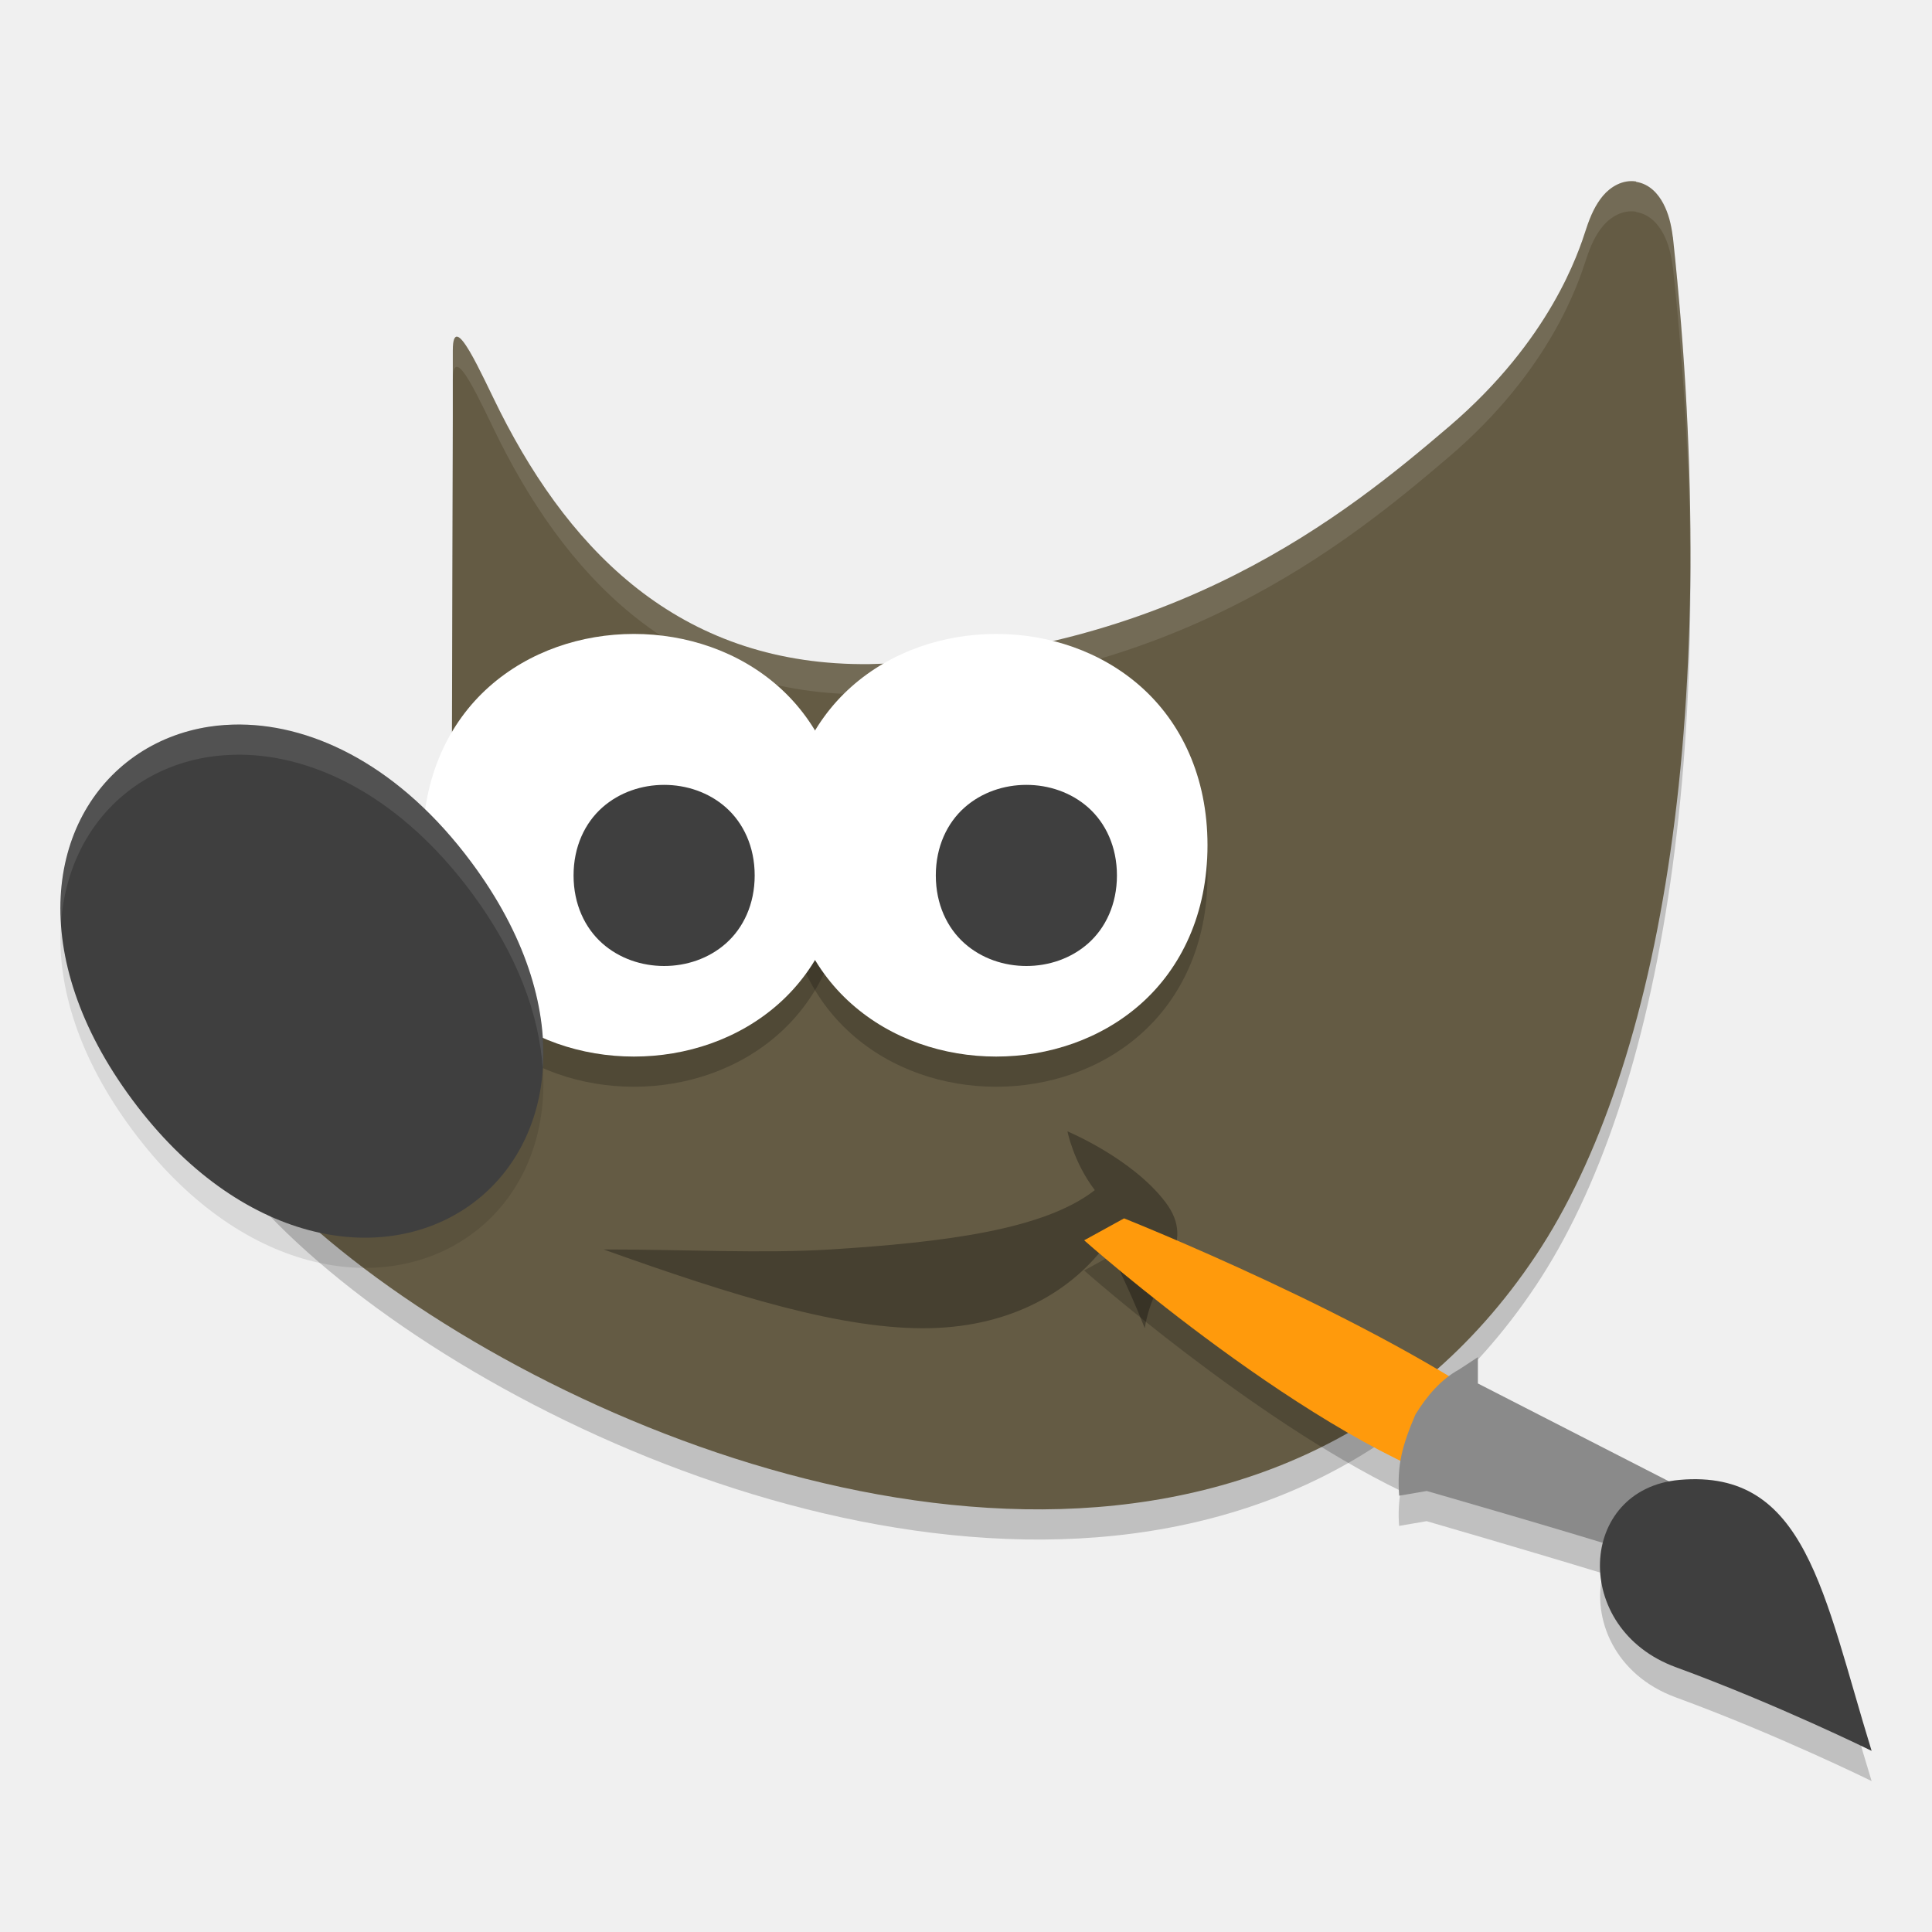
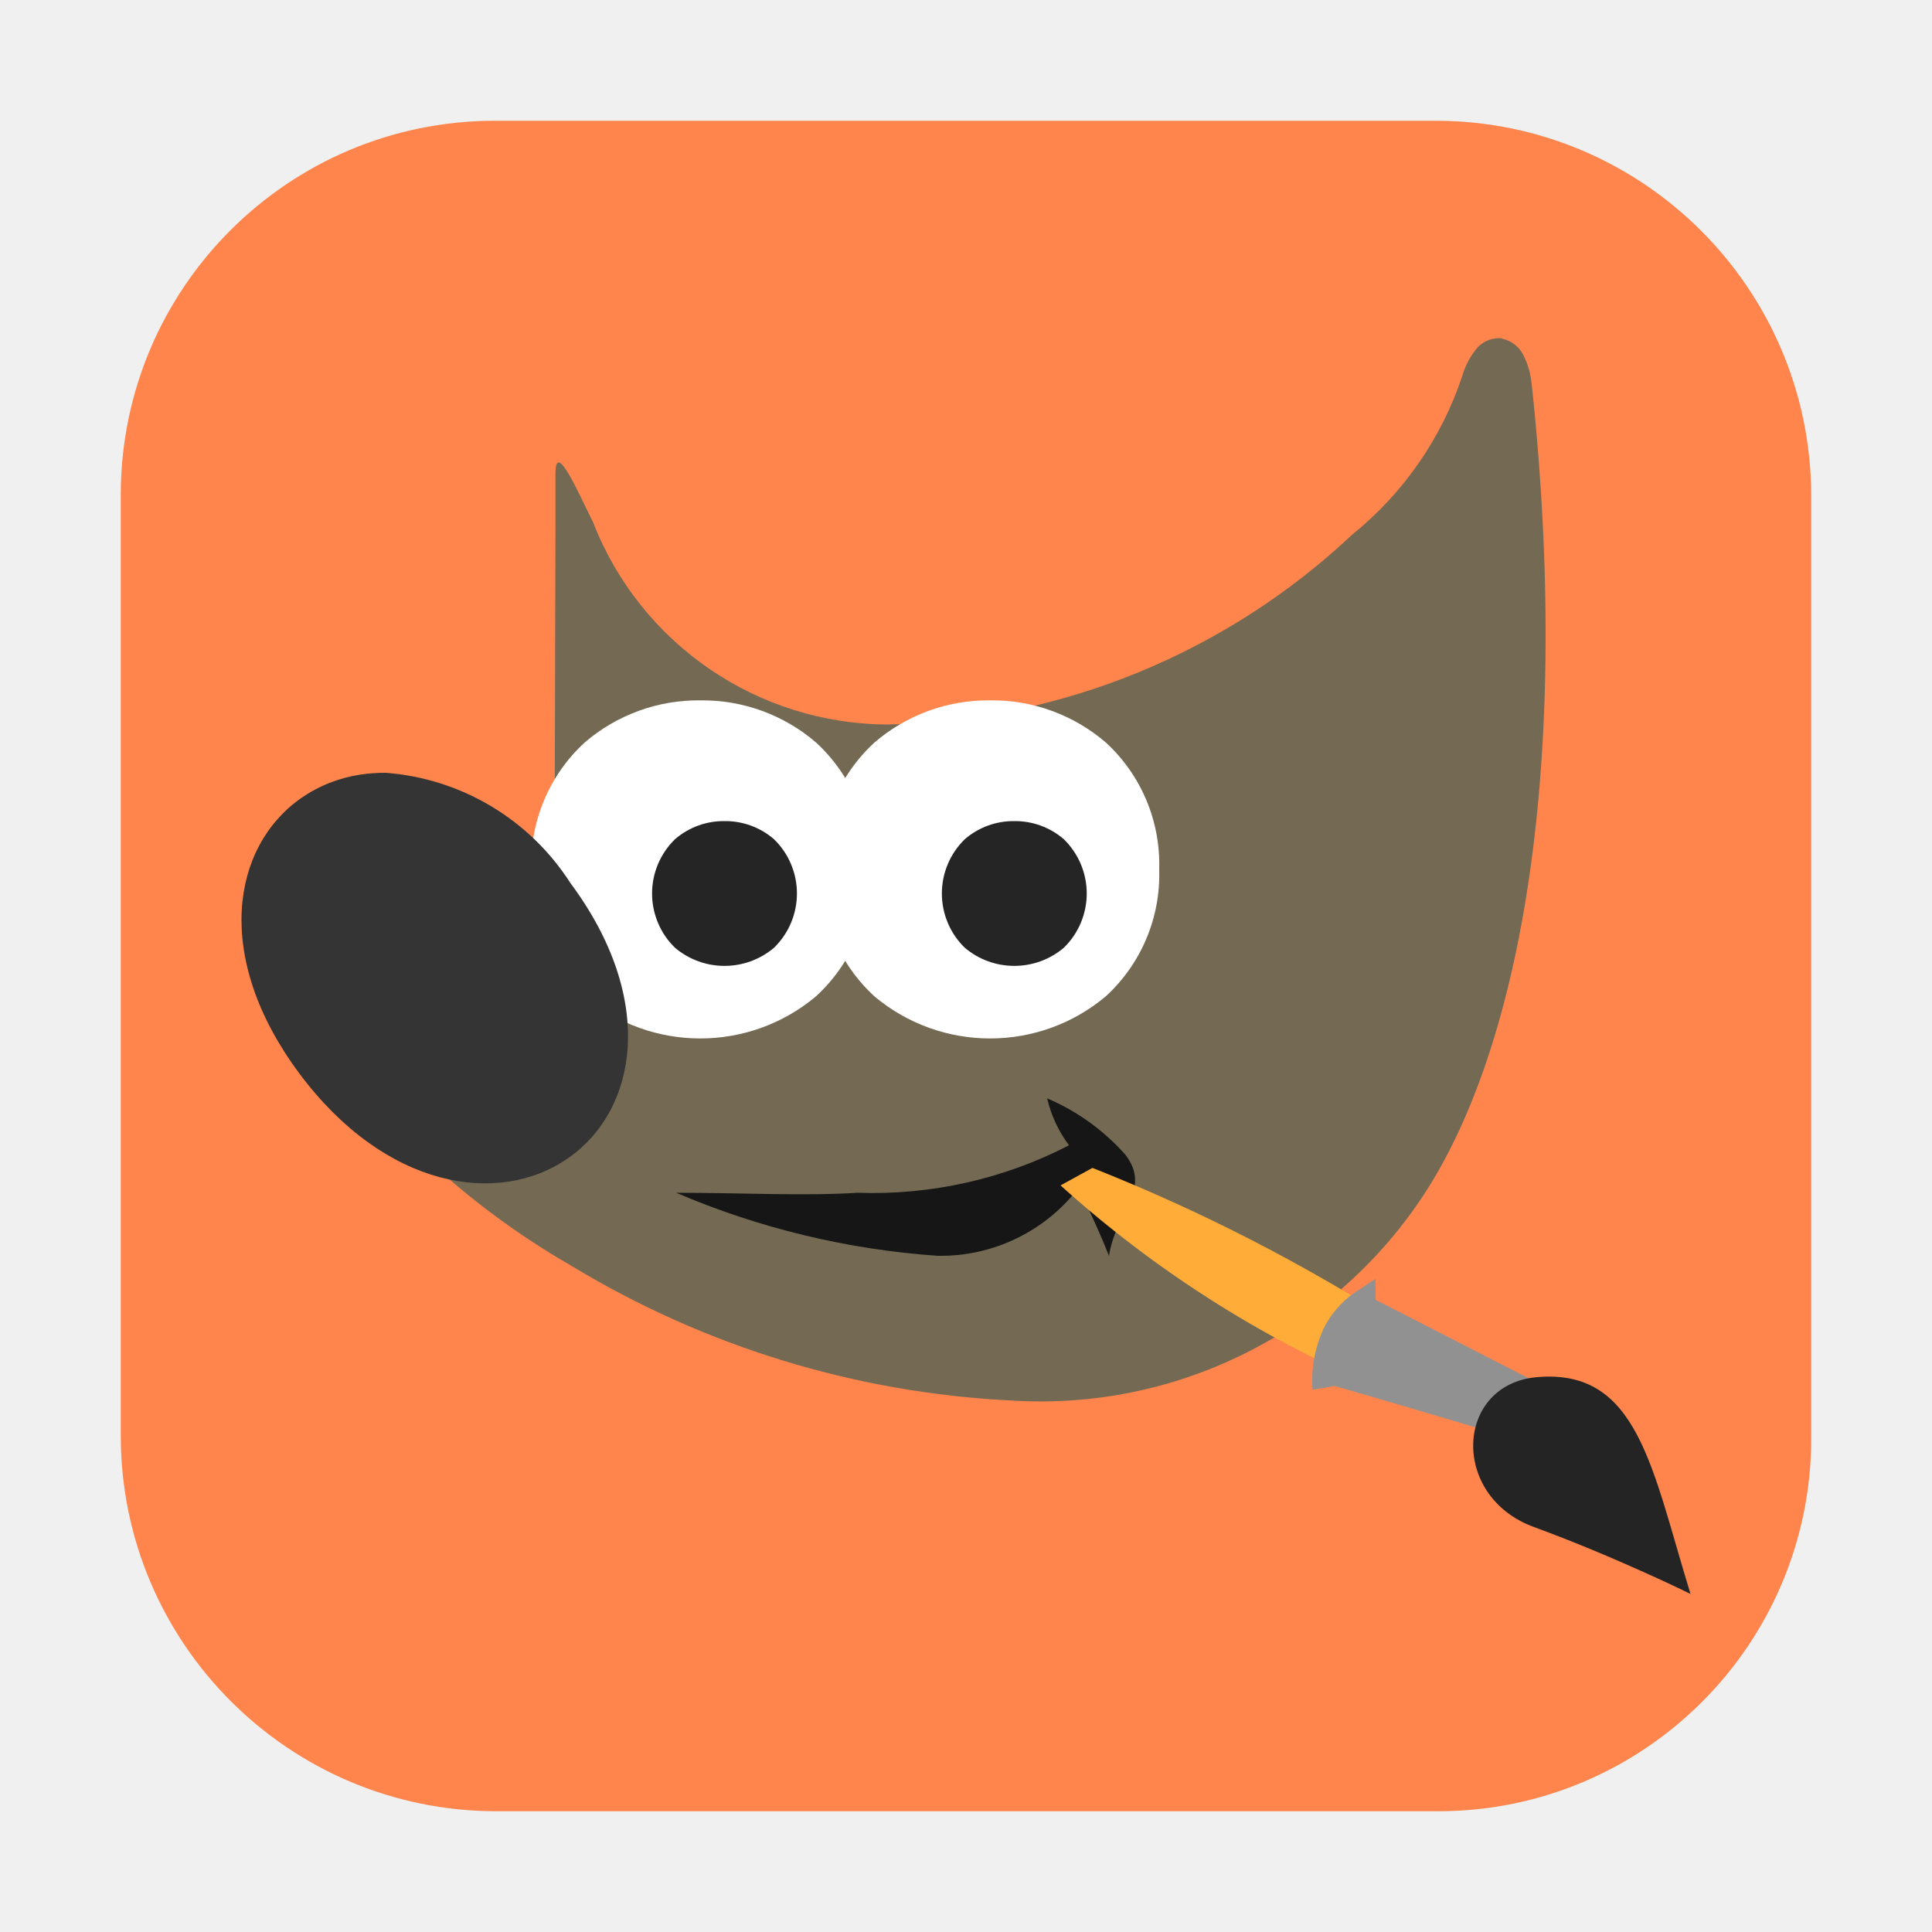
- <svg xmlns="http://www.w3.org/2000/svg" width="64" height="64" version="1.1">
-   <path style="opacity:0.2;fill-rule:evenodd" d="M 54.198,7.012 C 53.748,6.941 53.345,7.195 53.102,7.484 52.859,7.773 52.691,8.131 52.544,8.583 52.291,9.364 51.359,12.265 48,15.132 44.642,17.999 38.85,22.741 28.812,23 c -6.104,0.072 -9.814,-3.546 -12.248,-8.369 -0.607,-1.204 -1.564,-3.447 -1.564,-2.019 v 2.207 l -0.031,11.421 0.062,0.15 c 0,0 0.547,1.216 -0.031,2.855 -0.578,1.639 -3.285,4.031 -8.377,5.561 L 6,34.991 6.118,35.647 c 0.282,1.59 1.408,3.22 3.07,4.889 1.662,1.669 3.888,3.357 6.479,4.883 5.183,3.052 11.821,5.464 18.271,5.577 6.45,0.113 12.76,-2.145 16.935,-8.401 4.175,-6.255 6.212,-18.193 4.544,-33.741 h -0.003 C 55.362,8.428 55.268,8.063 55.099,7.744 54.931,7.425 54.647,7.095 54.198,7.024 Z" />
-   <path style="fill:#645b44;fill-rule:evenodd" d="M 54.198,6.012 C 53.748,5.941 53.345,6.195 53.102,6.484 52.859,6.773 52.691,7.131 52.544,7.583 52.291,8.364 51.359,11.265 48,14.132 44.642,16.999 38.85,21.741 28.812,22 c -6.104,0.072 -9.814,-3.546 -12.248,-8.369 -0.607,-1.204 -1.564,-3.447 -1.564,-2.019 v 2.207 l -0.031,11.421 0.062,0.15 c 0,0 0.547,1.216 -0.031,2.855 -0.578,1.639 -3.285,4.031 -8.377,5.561 L 6,33.991 6.118,34.647 c 0.282,1.59 1.408,3.22 3.07,4.889 1.662,1.669 3.888,3.357 6.479,4.883 5.183,3.052 11.821,5.464 18.271,5.577 6.45,0.113 12.76,-2.145 16.935,-8.401 4.175,-6.255 6.212,-18.193 4.544,-33.741 h -0.003 C 55.362,7.428 55.268,7.063 55.099,6.744 54.931,6.425 54.647,6.095 54.198,6.024 Z" />
-   <path style="fill:#ffffff;fill-rule:evenodd;opacity:0.1" d="M 54.197 6.012 C 53.748 5.94 53.344 6.195 53.102 6.484 C 52.859 6.774 52.692 7.13 52.545 7.582 C 52.291 8.364 51.359 11.266 48 14.133 C 44.641 17 38.851 21.741 28.812 22 C 22.709 22.072 18.998 18.454 16.564 13.631 C 15.957 12.427 15 10.184 15 11.611 L 15 12.611 C 15 11.184 15.957 13.427 16.564 14.631 C 18.998 19.454 22.709 23.072 28.812 23 C 38.851 22.741 44.641 18 48 15.133 C 51.359 12.266 52.291 9.364 52.545 8.582 C 52.692 8.13 52.859 7.774 53.102 7.484 C 53.344 7.195 53.748 6.94 54.197 7.012 L 54.197 7.023 C 54.647 7.095 54.931 7.425 55.1 7.744 C 55.268 8.064 55.361 8.429 55.414 8.855 L 55.418 8.855 C 55.807 12.478 55.986 15.895 55.992 19.1 C 56.027 15.612 55.847 11.856 55.418 7.855 L 55.414 7.855 C 55.361 7.429 55.268 7.064 55.1 6.744 C 54.931 6.425 54.647 6.095 54.197 6.023 L 54.197 6.012 z M 15 13.818 L 14.969 25.238 L 14.971 25.244 L 15 14.818 L 15 13.818 z M 15.232 27.209 C 15.198 27.528 15.131 27.873 15 28.244 C 14.422 29.883 11.715 32.274 6.623 33.805 L 6 33.99 L 6.119 34.646 C 6.136 34.742 6.165 34.838 6.188 34.934 L 6.623 34.805 C 11.715 33.274 14.422 30.883 15 29.244 C 15.288 28.428 15.296 27.718 15.232 27.209 z" />
-   <path style="opacity:0.2;fill-rule:evenodd" d="M 20.999,22 C 19.267,22 17.527,22.572 16.202,23.75 14.876,24.928 14,26.723 14,29.001 14,31.279 14.876,33.072 16.202,34.25 17.527,35.428 19.267,36 20.999,36 22.73,36 24.471,35.428 25.796,34.25 27.121,33.072 28,31.279 28,29.001 28,26.723 27.121,24.928 25.796,23.75 24.471,22.572 22.73,22 20.999,22 Z" />
-   <path style="opacity:0.2;fill-rule:evenodd" d="m 32.999,22 c -1.732,0 -3.472,0.572 -4.797,1.75 C 26.876,24.928 26,26.723 26,29.001 c 0,2.278 0.876,4.071 2.202,5.248 C 29.527,35.428 31.267,36 32.999,36 34.73,36 36.471,35.428 37.796,34.25 39.121,33.072 40,31.279 40,29.001 40,26.723 39.121,24.928 37.796,23.75 36.471,22.572 34.73,22 32.999,22 Z" />
-   <path style="fill:#ffffff;fill-rule:evenodd" d="M 20.999,21 C 19.267,21 17.527,21.572 16.202,22.75 14.876,23.928 14,25.723 14,28.001 14,30.279 14.876,32.072 16.202,33.25 17.527,34.428 19.267,35 20.999,35 22.73,35 24.471,34.428 25.796,33.25 27.121,32.072 28,30.279 28,28.001 28,25.723 27.121,23.928 25.796,22.75 24.471,21.572 22.73,21 20.999,21 Z" />
-   <path style="fill:#3f3f3f;fill-rule:evenodd" d="m 22,26 c -0.735,0 -1.478,0.243 -2.051,0.752 C 19.377,27.261 19,28.045 19,29 c 0,0.955 0.377,1.739 0.949,2.248 C 20.522,31.757 21.265,32 22,32 22.735,32 23.478,31.757 24.051,31.248 24.623,30.739 25,29.955 25,29 25,28.045 24.623,27.261 24.051,26.752 23.478,26.243 22.735,26 22,26 Z" />
-   <path style="opacity:0.3;fill-rule:evenodd" d="m 20,41.39 c 2.743,0 5.244,0.14 7.512,0 3.768,-0.237 7.08,-0.654 8.755,-1.966 -0.708,-0.928 -0.906,-1.946 -0.906,-1.946 0,0 2.131,0.886 3.238,2.335 1.104,1.445 -0.388,2.335 -0.677,4.184 -0.643,-1.624 -1.045,-2.233 -1.207,-2.878 -1.169,1.639 -3.182,2.814 -5.889,2.878 -2.882,0.068 -6.55,-1.074 -10.825,-2.605 z" />
-   <path style="opacity:0.1;fill-rule:evenodd" d="m 7.965,25 c -0.355,0 -0.703,0.021 -1.041,0.074 -0.902,0.139 -1.738,0.471 -2.458,0.976 -2.881,2.019 -3.64,6.593 -0.081,11.384 3.559,4.791 8.267,5.534 11.148,3.516 2.881,-2.019 3.643,-6.593 0.084,-11.384 -2.335,-3.144 -5.167,-4.544 -7.651,-4.565 z" />
-   <path style="fill:#3f3f3f;fill-rule:evenodd" d="m 7.965,24 c -0.355,0 -0.703,0.021 -1.041,0.074 -0.902,0.139 -1.738,0.471 -2.458,0.976 -2.881,2.019 -3.64,6.593 -0.081,11.384 3.559,4.791 8.267,5.534 11.148,3.516 2.881,-2.019 3.643,-6.593 0.084,-11.384 -2.335,-3.144 -5.167,-4.544 -7.651,-4.565 z" />
-   <path style="fill:#ffffff;fill-rule:evenodd" d="m 32.999,21 c -1.732,0 -3.472,0.572 -4.797,1.75 C 26.876,23.928 26,25.723 26,28.001 c 0,2.278 0.876,4.071 2.202,5.248 C 29.527,34.428 31.267,35 32.999,35 34.73,35 36.471,34.428 37.796,33.25 39.121,32.072 40,30.279 40,28.001 40,25.723 39.121,23.928 37.796,22.75 36.471,21.572 34.73,21 32.999,21 Z" />
-   <path style="fill:#3f3f3f;fill-rule:evenodd" d="m 34,26 c -0.735,0 -1.478,0.243 -2.051,0.752 C 31.377,27.261 31,28.045 31,29 c 0,0.955 0.377,1.739 0.949,2.248 C 32.522,31.757 33.265,32 34,32 34.735,32 35.478,31.757 36.051,31.248 36.623,30.739 37,29.955 37,29 37,28.045 36.623,27.261 36.051,26.752 35.478,26.243 34.735,26 34,26 Z" />
-   <path style="opacity:0.2" d="m 37.236,41.359 -1.322,0.727 c 0,0 5.523,4.89 10.486,7.301 -0.062,0.36 -0.085,0.725 -0.053,1.16 l 0.914,-0.156 c 0,0 3.412,0.989 5.836,1.73 -0.37,1.498 0.391,3.366 2.416,4.107 C 58.875,57.459 62,59 62,59 c -1.603,-5.209 -2.171,-9.345 -6.361,-8.977 -0.119,0.01 -0.225,0.038 -0.336,0.059 l -6.346,-3.252 v -0.873 l -0.631,0.414 c -0.115,0.063 -0.223,0.141 -0.33,0.221 -4.594,-2.774 -10.76,-5.232 -10.76,-5.232 z" />
-   <path style="fill:#ff9a0c" d="m 48.914,49.392 1.208,-2.406 C 45.628,43.697 37.236,40.36 37.236,40.36 l -1.322,0.727 c 0,0 7.619,6.758 13.001,8.305 z" />
-   <path style="fill:#8a8a8a" d="m 48.957,44.957 -0.63,0.414 c -0.584,0.319 -1.057,0.862 -1.441,1.49 -0.439,1.032 -0.613,1.678 -0.537,2.686 l 0.913,-0.156 c 0,0 4.767,1.368 7.024,2.087 l 0.264,-0.509 0.929,-1.799 -6.522,-3.341 z" />
-   <path style="fill:#3f3f3f" d="m 62,58 c -1.603,-5.209 -2.172,-9.345 -6.362,-8.977 -3.376,0.297 -3.613,4.927 -0.124,6.205 C 58.876,56.459 62,58 62,58 Z" />
-   <path style="fill:#ffffff;fill-rule:evenodd;opacity:0.1" d="M 7.965 24 C 7.61 24 7.262 24.022 6.924 24.074 C 6.021 24.213 5.185 24.544 4.465 25.049 C 2.816 26.204 1.869 28.199 2.021 30.59 C 2.155 28.647 3.052 27.039 4.465 26.049 C 5.185 25.544 6.021 25.213 6.924 25.074 C 7.262 25.022 7.61 25 7.965 25 C 10.45 25.021 13.282 26.421 15.617 29.564 C 17.139 31.613 17.865 33.621 17.979 35.408 C 18.117 33.389 17.43 31.005 15.617 28.564 C 13.282 25.421 10.45 24.021 7.965 24 z" />
+ <svg xmlns="http://www.w3.org/2000/svg" height="16px" width="16px" id="svg6" viewBox="0 0 16 16">
+   <defs>
+     <style>.cls-1{fill:#ff854d;}.cls-2{fill:#746a53;}.cls-2,.cls-3,.cls-4,.cls-5,.cls-6{fill-rule:evenodd;}.cls-3{fill:#fff;}.cls-4{fill:#252525;}.cls-5{fill:#161616;}.cls-6{fill:#343434;}.cls-7{fill:#ffac38;}.cls-8{fill:#919191;}.cls-9{fill:#242424;}</style>
+   </defs>
+   <path id="rect51" class="cls-1" d="M4.09,1h7.806A3.112,3.112,0,0,1,15,4.103V11.91A3.09,3.09,0,0,1,11.91,15H4.103A3.112,3.112,0,0,1,1,11.897V4.09A3.099,3.099,0,0,1,4.09,1Z" />
+   <path class="cls-2" d="M12.44,2.802a.245.245,0,0,0-.219.094.641.641,0,0,0-.112.22,2.838,2.838,0,0,1-.909,1.31A5.79,5.79,0,0,1,7.362,6a2.629,2.629,0,0,1-2.45-1.674C4.791,4.085,4.6,3.637,4.6,3.922v.441L4.594,6.648l.012.03A.82.82,0,0,1,4.6,7.249,2.52,2.52,0,0,1,2.925,8.361L2.8,8.398l.024.131a1.994,1.994,0,0,0,.614.978,6.525,6.525,0,0,0,1.296.977,7.765,7.765,0,0,0,3.654,1.115,3.796,3.796,0,0,0,3.387-1.68c.835-1.251,1.242-3.639.909-6.748h-.001a.637.637,0,0,0-.063-.222.254.254,0,0,0-.18-.144Z" />
+   <path class="cls-3" d="M5.8,5.8a1.442,1.442,0,0,0-.959.35A1.368,1.368,0,0,0,4.4,7.2a1.367,1.367,0,0,0,.44,1.05,1.49,1.49,0,0,0,1.919,0A1.367,1.367,0,0,0,7.2,7.2a1.369,1.369,0,0,0-.441-1.05A1.442,1.442,0,0,0,5.8,5.8Z" />
+   <path class="cls-4" d="M6,6.8a.616.616,0,0,0-.41.15.627.627,0,0,0,0,.899.635.635,0,0,0,.82,0,.627.627,0,0,0,0-.899A.616.616,0,0,0,6,6.8Z" />
+   <path class="cls-5" d="M5.6,9.878c.549,0,1.049.028,1.502,0a3.539,3.539,0,0,0,1.751-.393,1.046,1.046,0,0,1-.181-.389,1.82,1.82,0,0,1,.648.467c.221.289-.078.467-.136.837-.129-.325-.209-.447-.241-.576a1.441,1.441,0,0,1-1.178.576A6.683,6.683,0,0,1,5.6,9.878Z" />
+   <path class="cls-6" d="M3.193,6.4a1.359,1.359,0,0,0-.208.015,1.162,1.162,0,0,0-.492.195c-.576.404-.728,1.319-.016,2.277S4.13,9.994,4.707,9.59s.729-1.319.017-2.277a1.995,1.995,0,0,0-1.53-.913Z" />
+   <path class="cls-3" d="M8.2,5.8a1.442,1.442,0,0,0-.959.35A1.368,1.368,0,0,0,6.8,7.2a1.367,1.367,0,0,0,.44,1.05,1.49,1.49,0,0,0,1.919,0A1.367,1.367,0,0,0,9.6,7.2a1.369,1.369,0,0,0-.441-1.05A1.442,1.442,0,0,0,8.2,5.8Z" />
+   <path class="cls-4" d="M8.4,6.8a.616.616,0,0,0-.41.15.627.627,0,0,0,0,.899.635.635,0,0,0,.82,0,.627.627,0,0,0,0-.899A.616.616,0,0,0,8.4,6.8Z" />
+   <path class="cls-7" d="M11.383,11.478l.242-.481A14.841,14.841,0,0,0,9.047,9.672l-.264.145A9.348,9.348,0,0,0,11.383,11.478Z" />
+   <path class="cls-8" d="M11.391,10.591l-.126.083a.813.813,0,0,0-.288.298,1.017,1.017,0,0,0-.107.537l.183-.031s.953.274,1.405.417l.053-.102.186-.36-1.304-.668Z" />
+   <path class="cls-9" d="M14,13.2c-.321-1.042-.434-1.869-1.272-1.795-.675.059-.723.985-.025,1.241C13.375,12.892,14,13.2,14,13.2Z" />
</svg>
